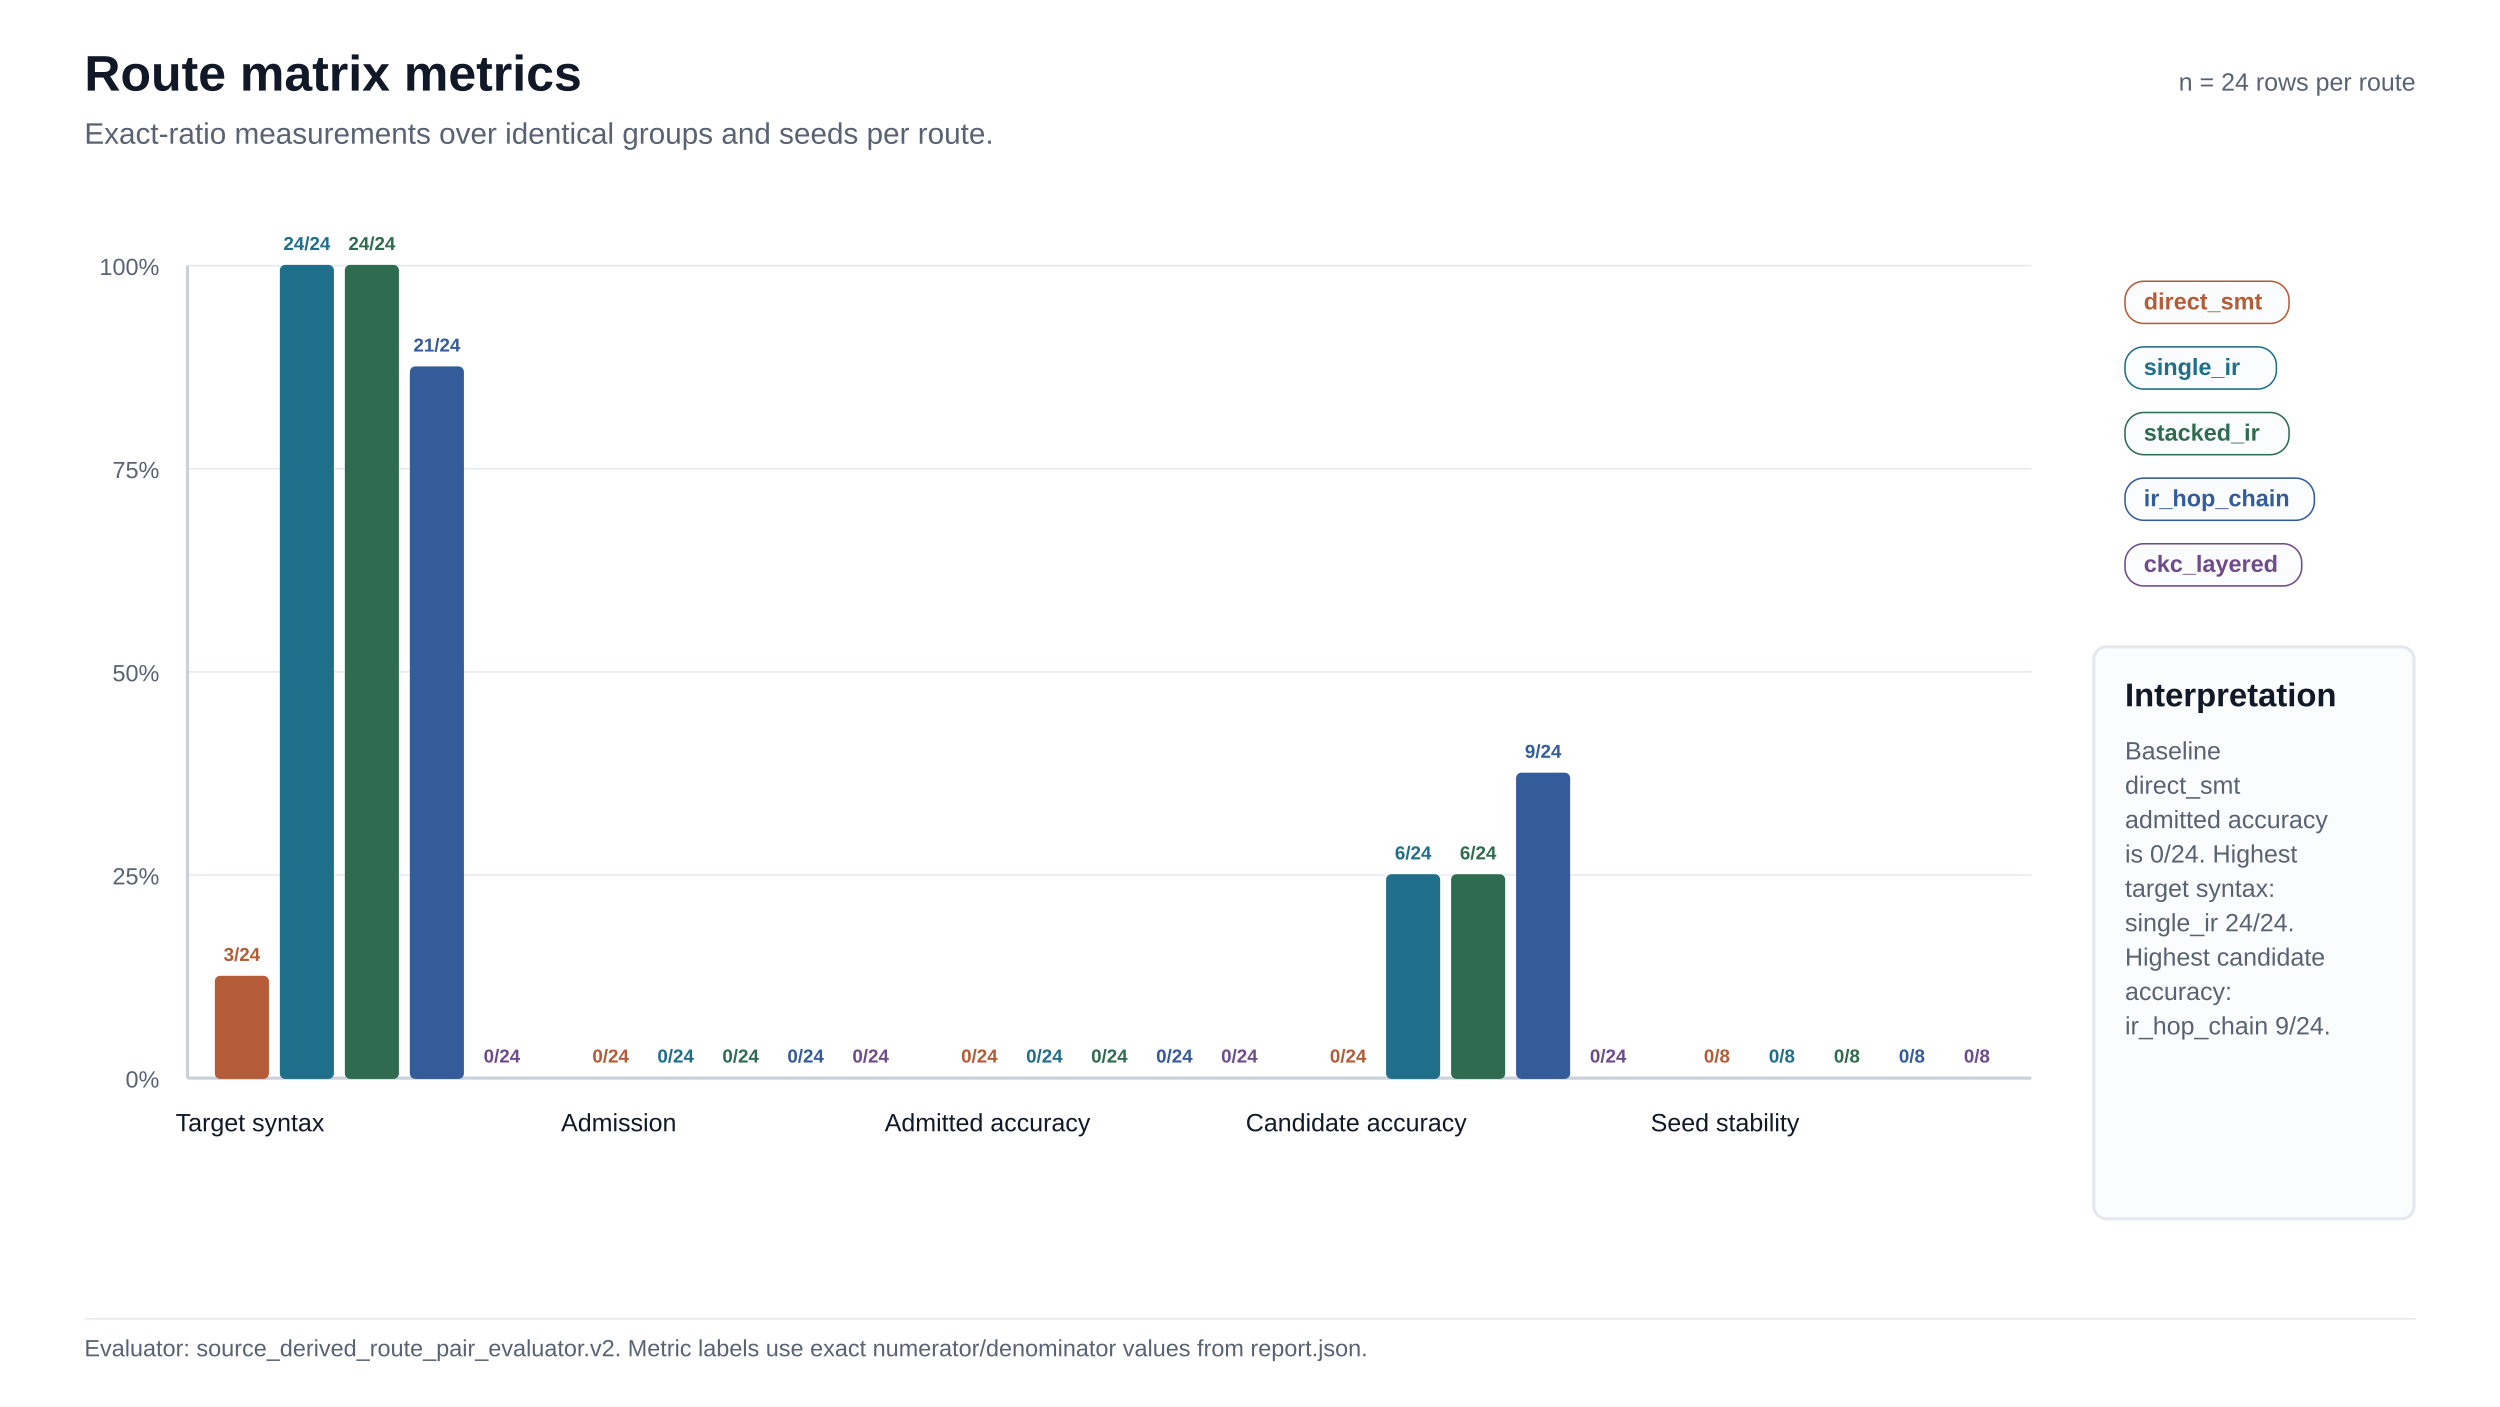
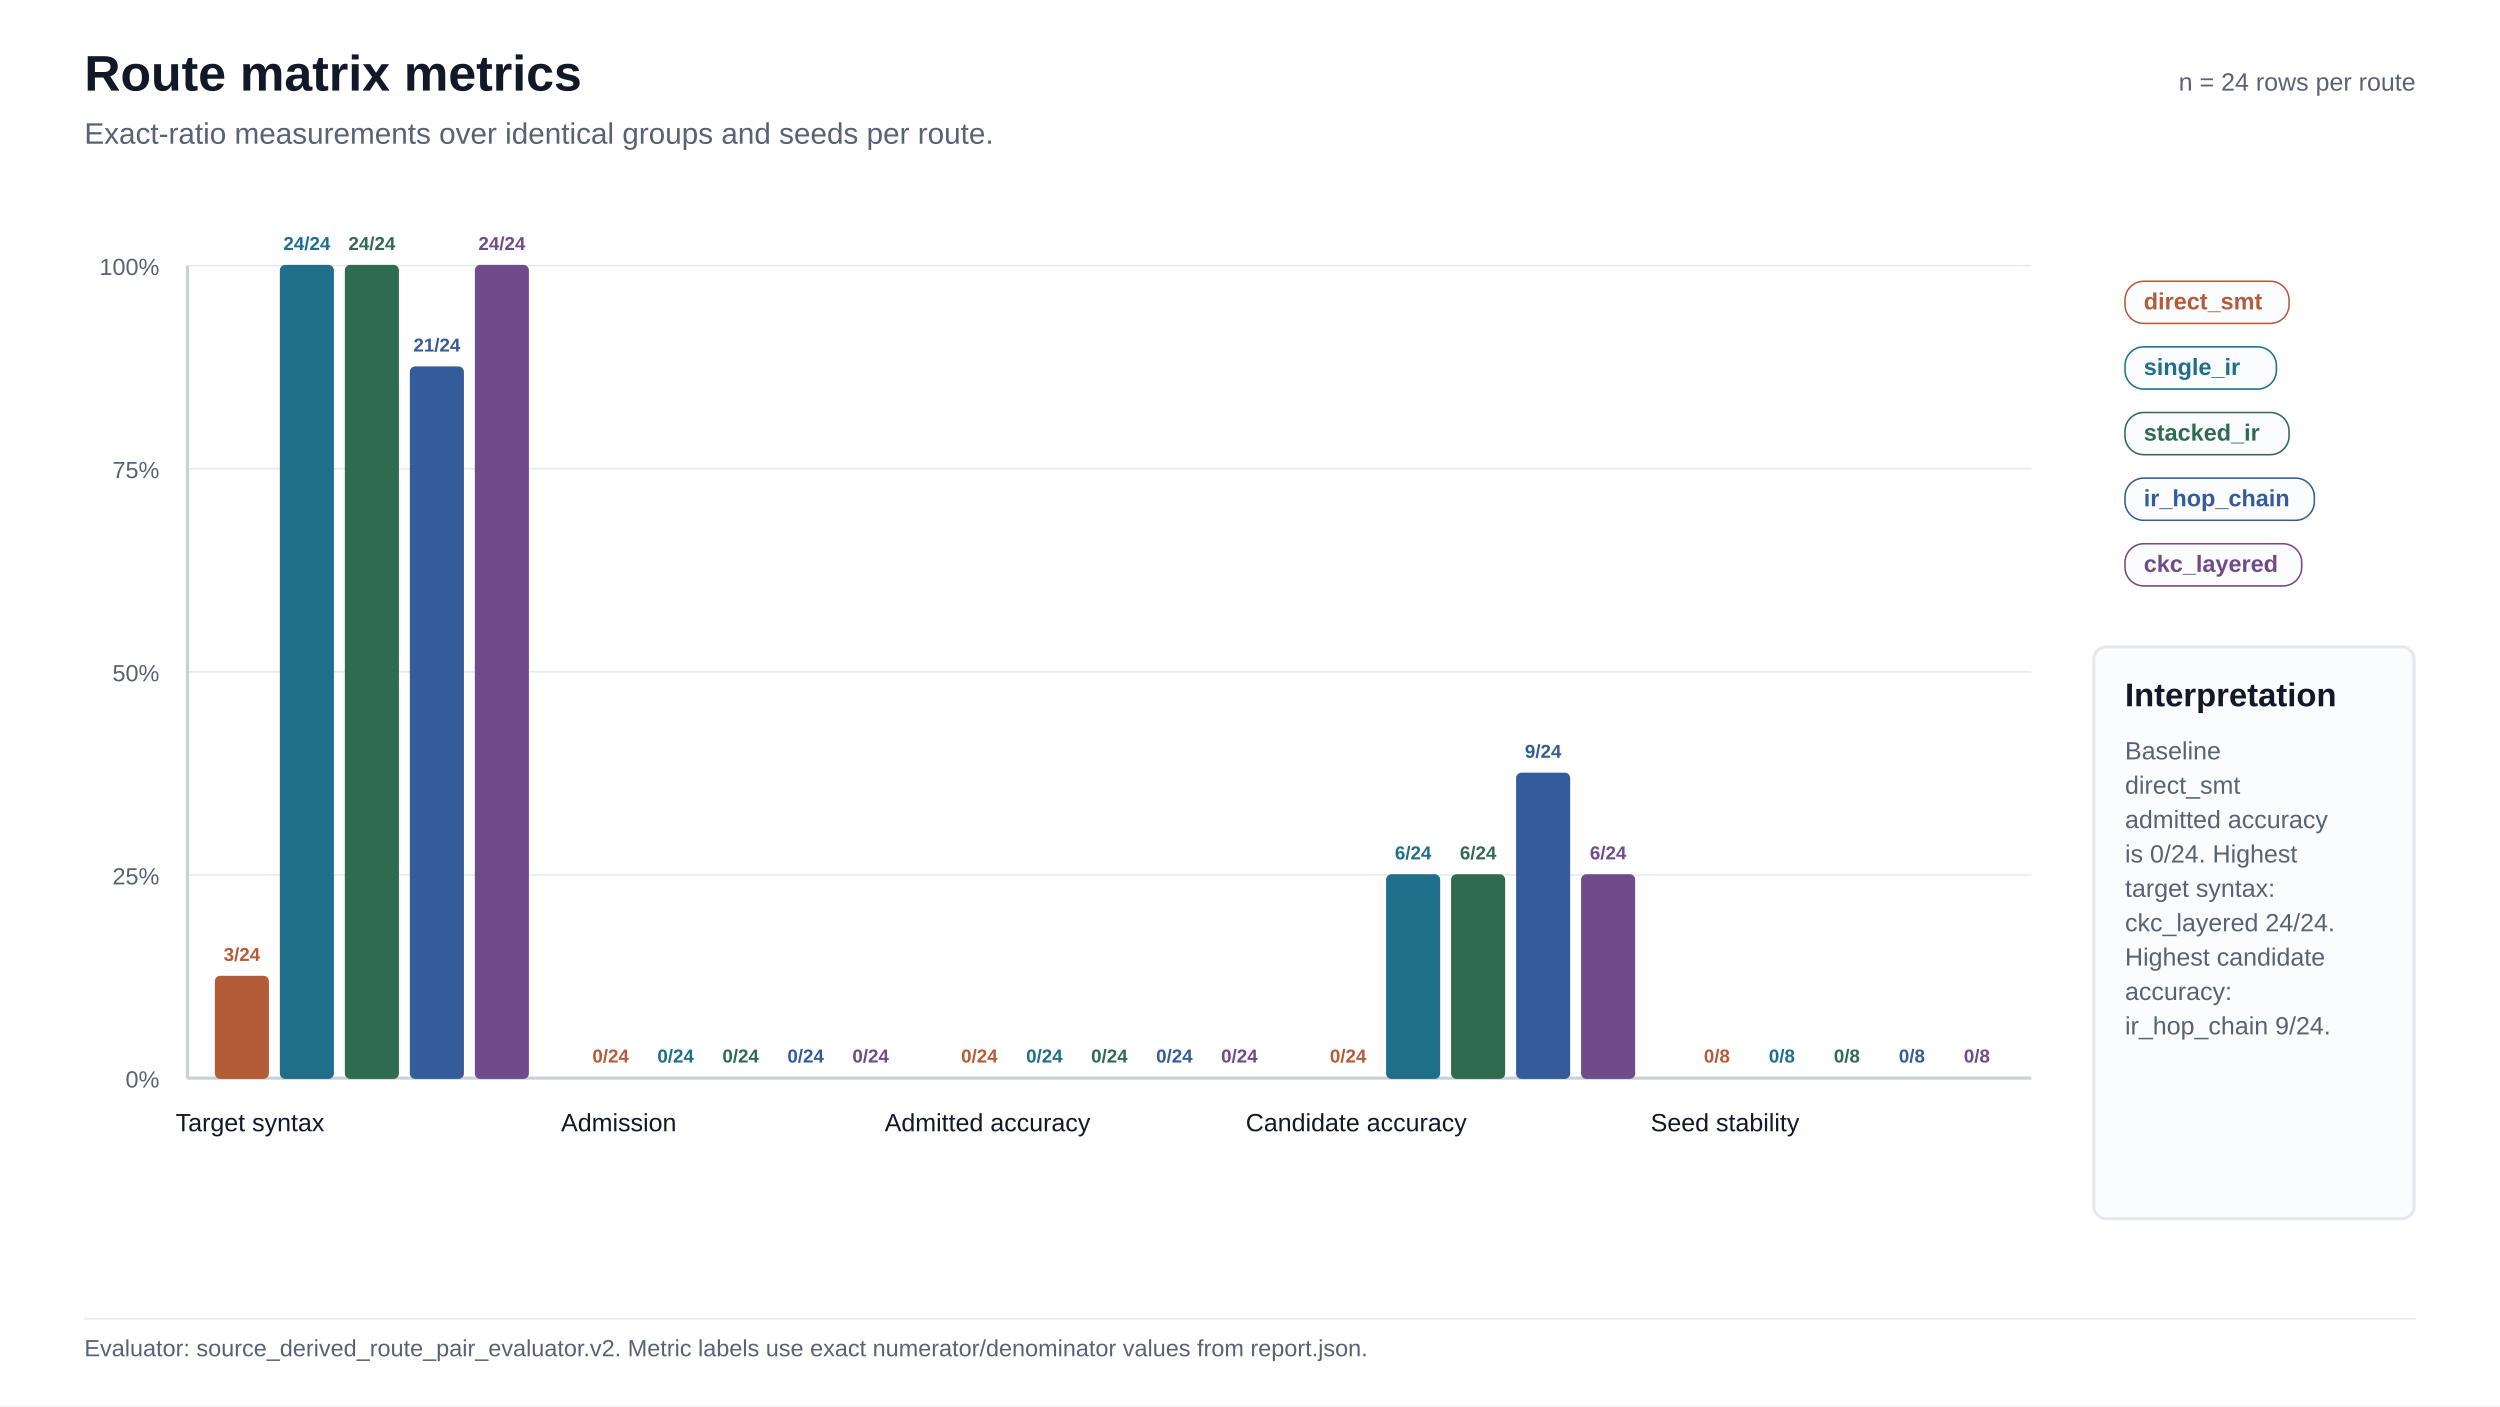
<svg xmlns="http://www.w3.org/2000/svg" width="1600" height="900" viewBox="0 0 1600 900" role="img" aria-labelledby="title desc">
  <rect width="1600" height="900" fill="#ffffff" />
  <text x="54" y="58" font-family="Arial, Helvetica, sans-serif" font-size="32" font-weight="700" fill="#111827" text-anchor="start">Route matrix metrics</text>
  <text x="54" y="92" font-family="Arial, Helvetica, sans-serif" font-size="19" font-weight="400" fill="#596273" text-anchor="start">Exact-ratio measurements over identical groups and seeds per route.</text>
  <text x="1546" y="58" font-family="Arial, Helvetica, sans-serif" font-size="16" font-weight="400" fill="#596273" text-anchor="end">n = 24 rows per route</text>
  <line x1="120" y1="690" x2="1300" y2="690" stroke="#e5e9ef" stroke-width="1" />
  <text x="102" y="696" font-family="Arial, Helvetica, sans-serif" font-size="15" font-weight="400" fill="#596273" text-anchor="end">0%</text>
  <line x1="120" y1="560" x2="1300" y2="560" stroke="#e5e9ef" stroke-width="1" />
  <text x="102" y="566" font-family="Arial, Helvetica, sans-serif" font-size="15" font-weight="400" fill="#596273" text-anchor="end">25%</text>
  <line x1="120" y1="430" x2="1300" y2="430" stroke="#e5e9ef" stroke-width="1" />
  <text x="102" y="436" font-family="Arial, Helvetica, sans-serif" font-size="15" font-weight="400" fill="#596273" text-anchor="end">50%</text>
  <line x1="120" y1="300" x2="1300" y2="300" stroke="#e5e9ef" stroke-width="1" />
  <text x="102" y="306" font-family="Arial, Helvetica, sans-serif" font-size="15" font-weight="400" fill="#596273" text-anchor="end">75%</text>
  <line x1="120" y1="170" x2="1300" y2="170" stroke="#e5e9ef" stroke-width="1" />
  <text x="102" y="176" font-family="Arial, Helvetica, sans-serif" font-size="15" font-weight="400" fill="#596273" text-anchor="end">100%</text>
  <line x1="120" y1="170" x2="120" y2="690" stroke="#c8d0da" stroke-width="2" />
  <line x1="120" y1="690" x2="1300" y2="690" stroke="#c8d0da" stroke-width="2" />
  <rect x="138" y="625" width="33.6" height="65" rx="3" fill="#b45c37" stroke="#b45c37" stroke-width="1" />
  <text x="154.8" y="615" font-family="Arial, Helvetica, sans-serif" font-size="12" font-weight="700" fill="#b45c37" text-anchor="middle">3/24</text>
  <rect x="179.6" y="170" width="33.6" height="520" rx="3" fill="#1f6f8b" stroke="#1f6f8b" stroke-width="1" />
  <text x="196.4" y="160" font-family="Arial, Helvetica, sans-serif" font-size="12" font-weight="700" fill="#1f6f8b" text-anchor="middle">24/24</text>
  <rect x="221.2" y="170" width="33.6" height="520" rx="3" fill="#2f6b4f" stroke="#2f6b4f" stroke-width="1" />
  <text x="238" y="160" font-family="Arial, Helvetica, sans-serif" font-size="12" font-weight="700" fill="#2f6b4f" text-anchor="middle">24/24</text>
  <rect x="262.8" y="235" width="33.6" height="455" rx="3" fill="#355c9a" stroke="#355c9a" stroke-width="1" />
  <text x="279.6" y="225" font-family="Arial, Helvetica, sans-serif" font-size="12" font-weight="700" fill="#355c9a" text-anchor="middle">21/24</text>
-   <rect x="304.4" y="690" width="33.6" height="0" rx="3" fill="#6f4b8b" stroke="#6f4b8b" stroke-width="1" />
-   <text x="321.2" y="680" font-family="Arial, Helvetica, sans-serif" font-size="12" font-weight="700" fill="#6f4b8b" text-anchor="middle">0/24</text>
+   <rect x="304.4" y="170" width="33.6" height="520" rx="3" fill="#6f4b8b" stroke="#6f4b8b" stroke-width="1" />
+   <text x="321.2" y="160" font-family="Arial, Helvetica, sans-serif" font-size="12" font-weight="700" fill="#6f4b8b" text-anchor="middle">24/24</text>
  <text x="160" y="724" font-family="Arial, Helvetica, sans-serif" font-size="16" font-weight="400" fill="#111827" text-anchor="middle">Target syntax</text>
  <rect x="374" y="690" width="33.6" height="0" rx="3" fill="#b45c37" stroke="#b45c37" stroke-width="1" />
  <text x="390.8" y="680" font-family="Arial, Helvetica, sans-serif" font-size="12" font-weight="700" fill="#b45c37" text-anchor="middle">0/24</text>
  <rect x="415.6" y="690" width="33.6" height="0" rx="3" fill="#1f6f8b" stroke="#1f6f8b" stroke-width="1" />
  <text x="432.4" y="680" font-family="Arial, Helvetica, sans-serif" font-size="12" font-weight="700" fill="#1f6f8b" text-anchor="middle">0/24</text>
  <rect x="457.2" y="690" width="33.6" height="0" rx="3" fill="#2f6b4f" stroke="#2f6b4f" stroke-width="1" />
  <text x="474" y="680" font-family="Arial, Helvetica, sans-serif" font-size="12" font-weight="700" fill="#2f6b4f" text-anchor="middle">0/24</text>
  <rect x="498.8" y="690" width="33.6" height="0" rx="3" fill="#355c9a" stroke="#355c9a" stroke-width="1" />
  <text x="515.6" y="680" font-family="Arial, Helvetica, sans-serif" font-size="12" font-weight="700" fill="#355c9a" text-anchor="middle">0/24</text>
  <rect x="540.4" y="690" width="33.6" height="0" rx="3" fill="#6f4b8b" stroke="#6f4b8b" stroke-width="1" />
  <text x="557.2" y="680" font-family="Arial, Helvetica, sans-serif" font-size="12" font-weight="700" fill="#6f4b8b" text-anchor="middle">0/24</text>
  <text x="396" y="724" font-family="Arial, Helvetica, sans-serif" font-size="16" font-weight="400" fill="#111827" text-anchor="middle">Admission</text>
  <rect x="610" y="690" width="33.6" height="0" rx="3" fill="#b45c37" stroke="#b45c37" stroke-width="1" />
  <text x="626.8" y="680" font-family="Arial, Helvetica, sans-serif" font-size="12" font-weight="700" fill="#b45c37" text-anchor="middle">0/24</text>
  <rect x="651.6" y="690" width="33.6" height="0" rx="3" fill="#1f6f8b" stroke="#1f6f8b" stroke-width="1" />
  <text x="668.4" y="680" font-family="Arial, Helvetica, sans-serif" font-size="12" font-weight="700" fill="#1f6f8b" text-anchor="middle">0/24</text>
  <rect x="693.2" y="690" width="33.6" height="0" rx="3" fill="#2f6b4f" stroke="#2f6b4f" stroke-width="1" />
  <text x="710" y="680" font-family="Arial, Helvetica, sans-serif" font-size="12" font-weight="700" fill="#2f6b4f" text-anchor="middle">0/24</text>
  <rect x="734.8" y="690" width="33.6" height="0" rx="3" fill="#355c9a" stroke="#355c9a" stroke-width="1" />
  <text x="751.6" y="680" font-family="Arial, Helvetica, sans-serif" font-size="12" font-weight="700" fill="#355c9a" text-anchor="middle">0/24</text>
  <rect x="776.4" y="690" width="33.6" height="0" rx="3" fill="#6f4b8b" stroke="#6f4b8b" stroke-width="1" />
  <text x="793.2" y="680" font-family="Arial, Helvetica, sans-serif" font-size="12" font-weight="700" fill="#6f4b8b" text-anchor="middle">0/24</text>
  <text x="632" y="724" font-family="Arial, Helvetica, sans-serif" font-size="16" font-weight="400" fill="#111827" text-anchor="middle">Admitted accuracy</text>
  <rect x="846" y="690" width="33.6" height="0" rx="3" fill="#b45c37" stroke="#b45c37" stroke-width="1" />
  <text x="862.8" y="680" font-family="Arial, Helvetica, sans-serif" font-size="12" font-weight="700" fill="#b45c37" text-anchor="middle">0/24</text>
  <rect x="887.6" y="560" width="33.6" height="130" rx="3" fill="#1f6f8b" stroke="#1f6f8b" stroke-width="1" />
  <text x="904.4" y="550" font-family="Arial, Helvetica, sans-serif" font-size="12" font-weight="700" fill="#1f6f8b" text-anchor="middle">6/24</text>
  <rect x="929.2" y="560" width="33.6" height="130" rx="3" fill="#2f6b4f" stroke="#2f6b4f" stroke-width="1" />
  <text x="946" y="550" font-family="Arial, Helvetica, sans-serif" font-size="12" font-weight="700" fill="#2f6b4f" text-anchor="middle">6/24</text>
  <rect x="970.8" y="495" width="33.6" height="195" rx="3" fill="#355c9a" stroke="#355c9a" stroke-width="1" />
  <text x="987.6" y="485" font-family="Arial, Helvetica, sans-serif" font-size="12" font-weight="700" fill="#355c9a" text-anchor="middle">9/24</text>
-   <rect x="1012.4" y="690" width="33.6" height="0" rx="3" fill="#6f4b8b" stroke="#6f4b8b" stroke-width="1" />
-   <text x="1029.2" y="680" font-family="Arial, Helvetica, sans-serif" font-size="12" font-weight="700" fill="#6f4b8b" text-anchor="middle">0/24</text>
+   <rect x="1012.4" y="560" width="33.6" height="130" rx="3" fill="#6f4b8b" stroke="#6f4b8b" stroke-width="1" />
+   <text x="1029.2" y="550" font-family="Arial, Helvetica, sans-serif" font-size="12" font-weight="700" fill="#6f4b8b" text-anchor="middle">6/24</text>
  <text x="868" y="724" font-family="Arial, Helvetica, sans-serif" font-size="16" font-weight="400" fill="#111827" text-anchor="middle">Candidate accuracy</text>
  <rect x="1082" y="690" width="33.6" height="0" rx="3" fill="#b45c37" stroke="#b45c37" stroke-width="1" />
  <text x="1098.8" y="680" font-family="Arial, Helvetica, sans-serif" font-size="12" font-weight="700" fill="#b45c37" text-anchor="middle">0/8</text>
  <rect x="1123.6" y="690" width="33.6" height="0" rx="3" fill="#1f6f8b" stroke="#1f6f8b" stroke-width="1" />
  <text x="1140.4" y="680" font-family="Arial, Helvetica, sans-serif" font-size="12" font-weight="700" fill="#1f6f8b" text-anchor="middle">0/8</text>
  <rect x="1165.2" y="690" width="33.6" height="0" rx="3" fill="#2f6b4f" stroke="#2f6b4f" stroke-width="1" />
  <text x="1182" y="680" font-family="Arial, Helvetica, sans-serif" font-size="12" font-weight="700" fill="#2f6b4f" text-anchor="middle">0/8</text>
  <rect x="1206.8" y="690" width="33.6" height="0" rx="3" fill="#355c9a" stroke="#355c9a" stroke-width="1" />
  <text x="1223.6" y="680" font-family="Arial, Helvetica, sans-serif" font-size="12" font-weight="700" fill="#355c9a" text-anchor="middle">0/8</text>
  <rect x="1248.4" y="690" width="33.6" height="0" rx="3" fill="#6f4b8b" stroke="#6f4b8b" stroke-width="1" />
  <text x="1265.2" y="680" font-family="Arial, Helvetica, sans-serif" font-size="12" font-weight="700" fill="#6f4b8b" text-anchor="middle">0/8</text>
  <text x="1104" y="724" font-family="Arial, Helvetica, sans-serif" font-size="16" font-weight="400" fill="#111827" text-anchor="middle">Seed stability</text>
  <rect x="1360" y="180" width="105" height="27" rx="12" fill="#fbfcfd" stroke="#b45c37" stroke-width="1" />
  <text x="1372" y="198" font-family="Arial, Helvetica, sans-serif" font-size="15" font-weight="700" fill="#b45c37" text-anchor="start">direct_smt</text>
  <rect x="1360" y="222" width="96.9" height="27" rx="12" fill="#fbfcfd" stroke="#1f6f8b" stroke-width="1" />
  <text x="1372" y="240" font-family="Arial, Helvetica, sans-serif" font-size="15" font-weight="700" fill="#1f6f8b" text-anchor="start">single_ir</text>
  <rect x="1360" y="264" width="105" height="27" rx="12" fill="#fbfcfd" stroke="#2f6b4f" stroke-width="1" />
  <text x="1372" y="282" font-family="Arial, Helvetica, sans-serif" font-size="15" font-weight="700" fill="#2f6b4f" text-anchor="start">stacked_ir</text>
  <rect x="1360" y="306" width="121.2" height="27" rx="12" fill="#fbfcfd" stroke="#355c9a" stroke-width="1" />
  <text x="1372" y="324" font-family="Arial, Helvetica, sans-serif" font-size="15" font-weight="700" fill="#355c9a" text-anchor="start">ir_hop_chain</text>
  <rect x="1360" y="348" width="113.1" height="27" rx="12" fill="#fbfcfd" stroke="#6f4b8b" stroke-width="1" />
  <text x="1372" y="366" font-family="Arial, Helvetica, sans-serif" font-size="15" font-weight="700" fill="#6f4b8b" text-anchor="start">ckc_layered</text>
  <rect x="1340" y="414" width="205" height="366" rx="8" fill="#fbfcfd" stroke="#e5e9ef" stroke-width="2" />
  <text x="1360" y="452" font-family="Arial, Helvetica, sans-serif" font-size="21" font-weight="700" fill="#111827" text-anchor="start">Interpretation</text>
  <text x="1360" y="486" font-family="Arial, Helvetica, sans-serif" font-size="16" font-weight="400" fill="#596273" text-anchor="start">Baseline</text>
  <text x="1360" y="508" font-family="Arial, Helvetica, sans-serif" font-size="16" font-weight="400" fill="#596273" text-anchor="start">direct_smt</text>
  <text x="1360" y="530" font-family="Arial, Helvetica, sans-serif" font-size="16" font-weight="400" fill="#596273" text-anchor="start">admitted accuracy</text>
  <text x="1360" y="552" font-family="Arial, Helvetica, sans-serif" font-size="16" font-weight="400" fill="#596273" text-anchor="start">is 0/24. Highest</text>
  <text x="1360" y="574" font-family="Arial, Helvetica, sans-serif" font-size="16" font-weight="400" fill="#596273" text-anchor="start">target syntax:</text>
-   <text x="1360" y="596" font-family="Arial, Helvetica, sans-serif" font-size="16" font-weight="400" fill="#596273" text-anchor="start">single_ir 24/24.</text>
+   <text x="1360" y="596" font-family="Arial, Helvetica, sans-serif" font-size="16" font-weight="400" fill="#596273" text-anchor="start">ckc_layered 24/24.</text>
  <text x="1360" y="618" font-family="Arial, Helvetica, sans-serif" font-size="16" font-weight="400" fill="#596273" text-anchor="start">Highest candidate</text>
  <text x="1360" y="640" font-family="Arial, Helvetica, sans-serif" font-size="16" font-weight="400" fill="#596273" text-anchor="start">accuracy:</text>
  <text x="1360" y="662" font-family="Arial, Helvetica, sans-serif" font-size="16" font-weight="400" fill="#596273" text-anchor="start">ir_hop_chain 9/24.</text>
  <line x1="54" y1="844" x2="1546" y2="844" stroke="#e5e9ef" stroke-width="1" />
  <text x="54" y="868" font-family="Arial, Helvetica, sans-serif" font-size="15" font-weight="400" fill="#596273" text-anchor="start">Evaluator: source_derived_route_pair_evaluator.v2. Metric labels use exact numerator/denominator values from report.json.</text>
</svg>
